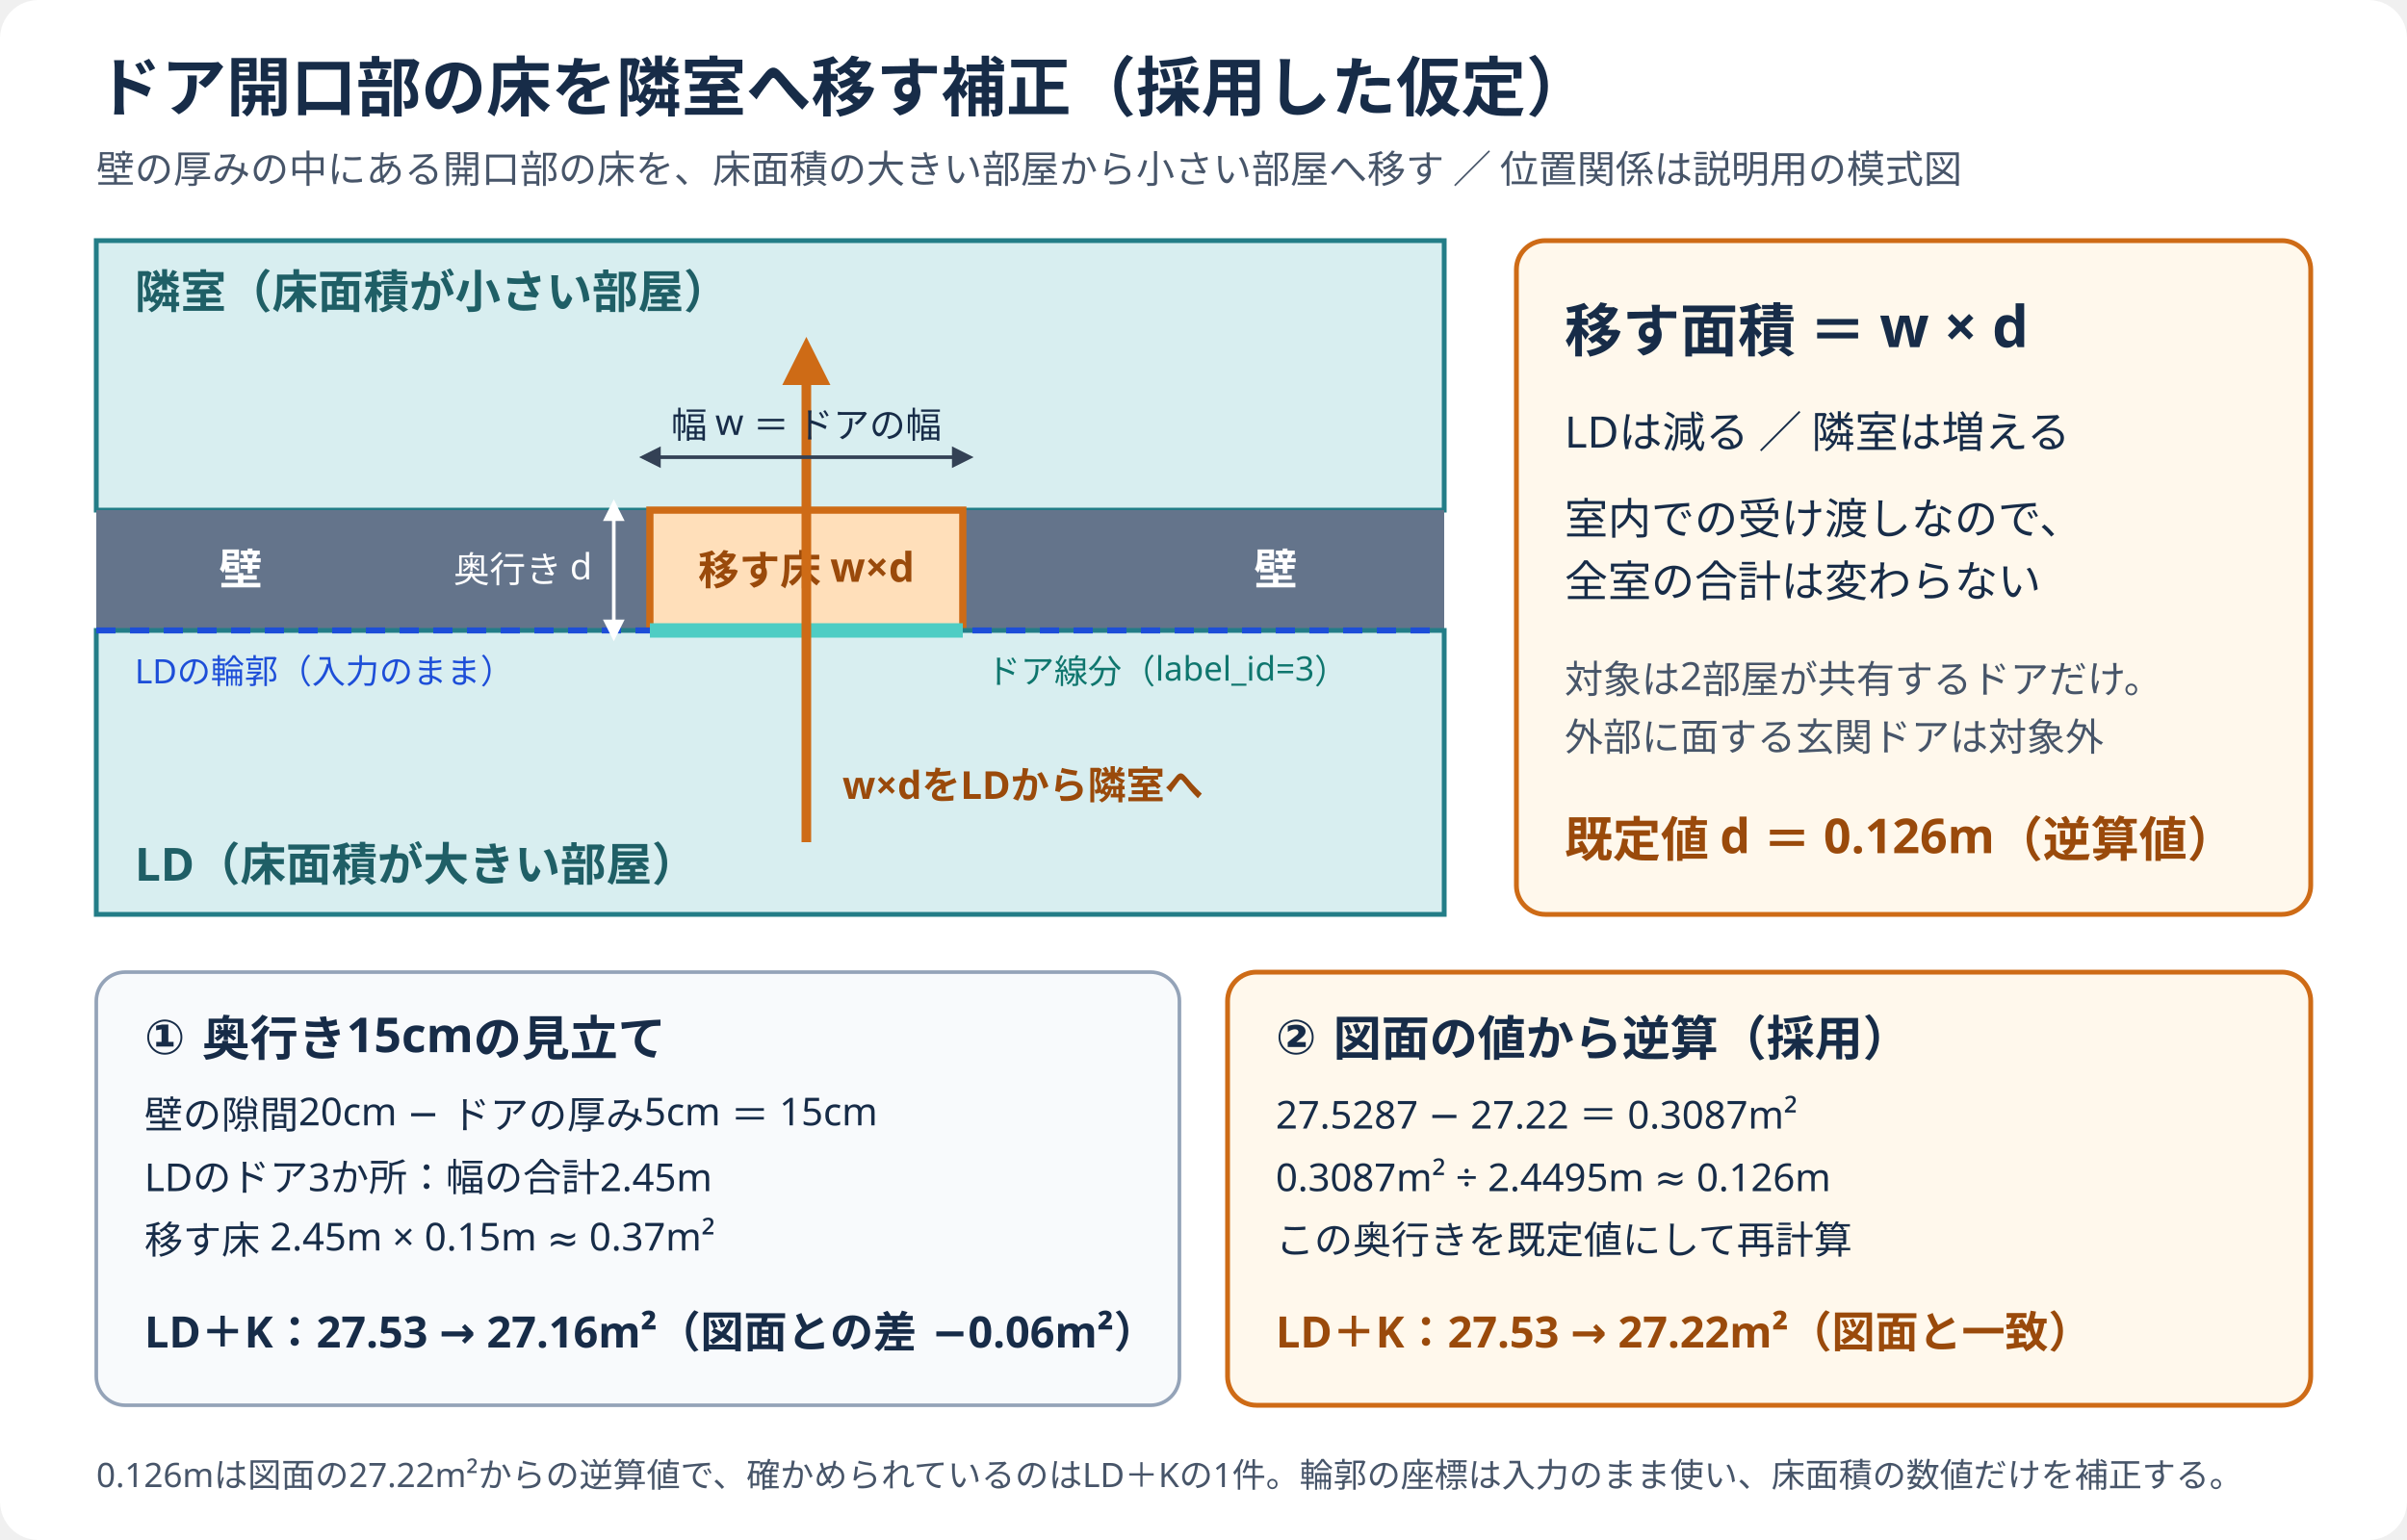
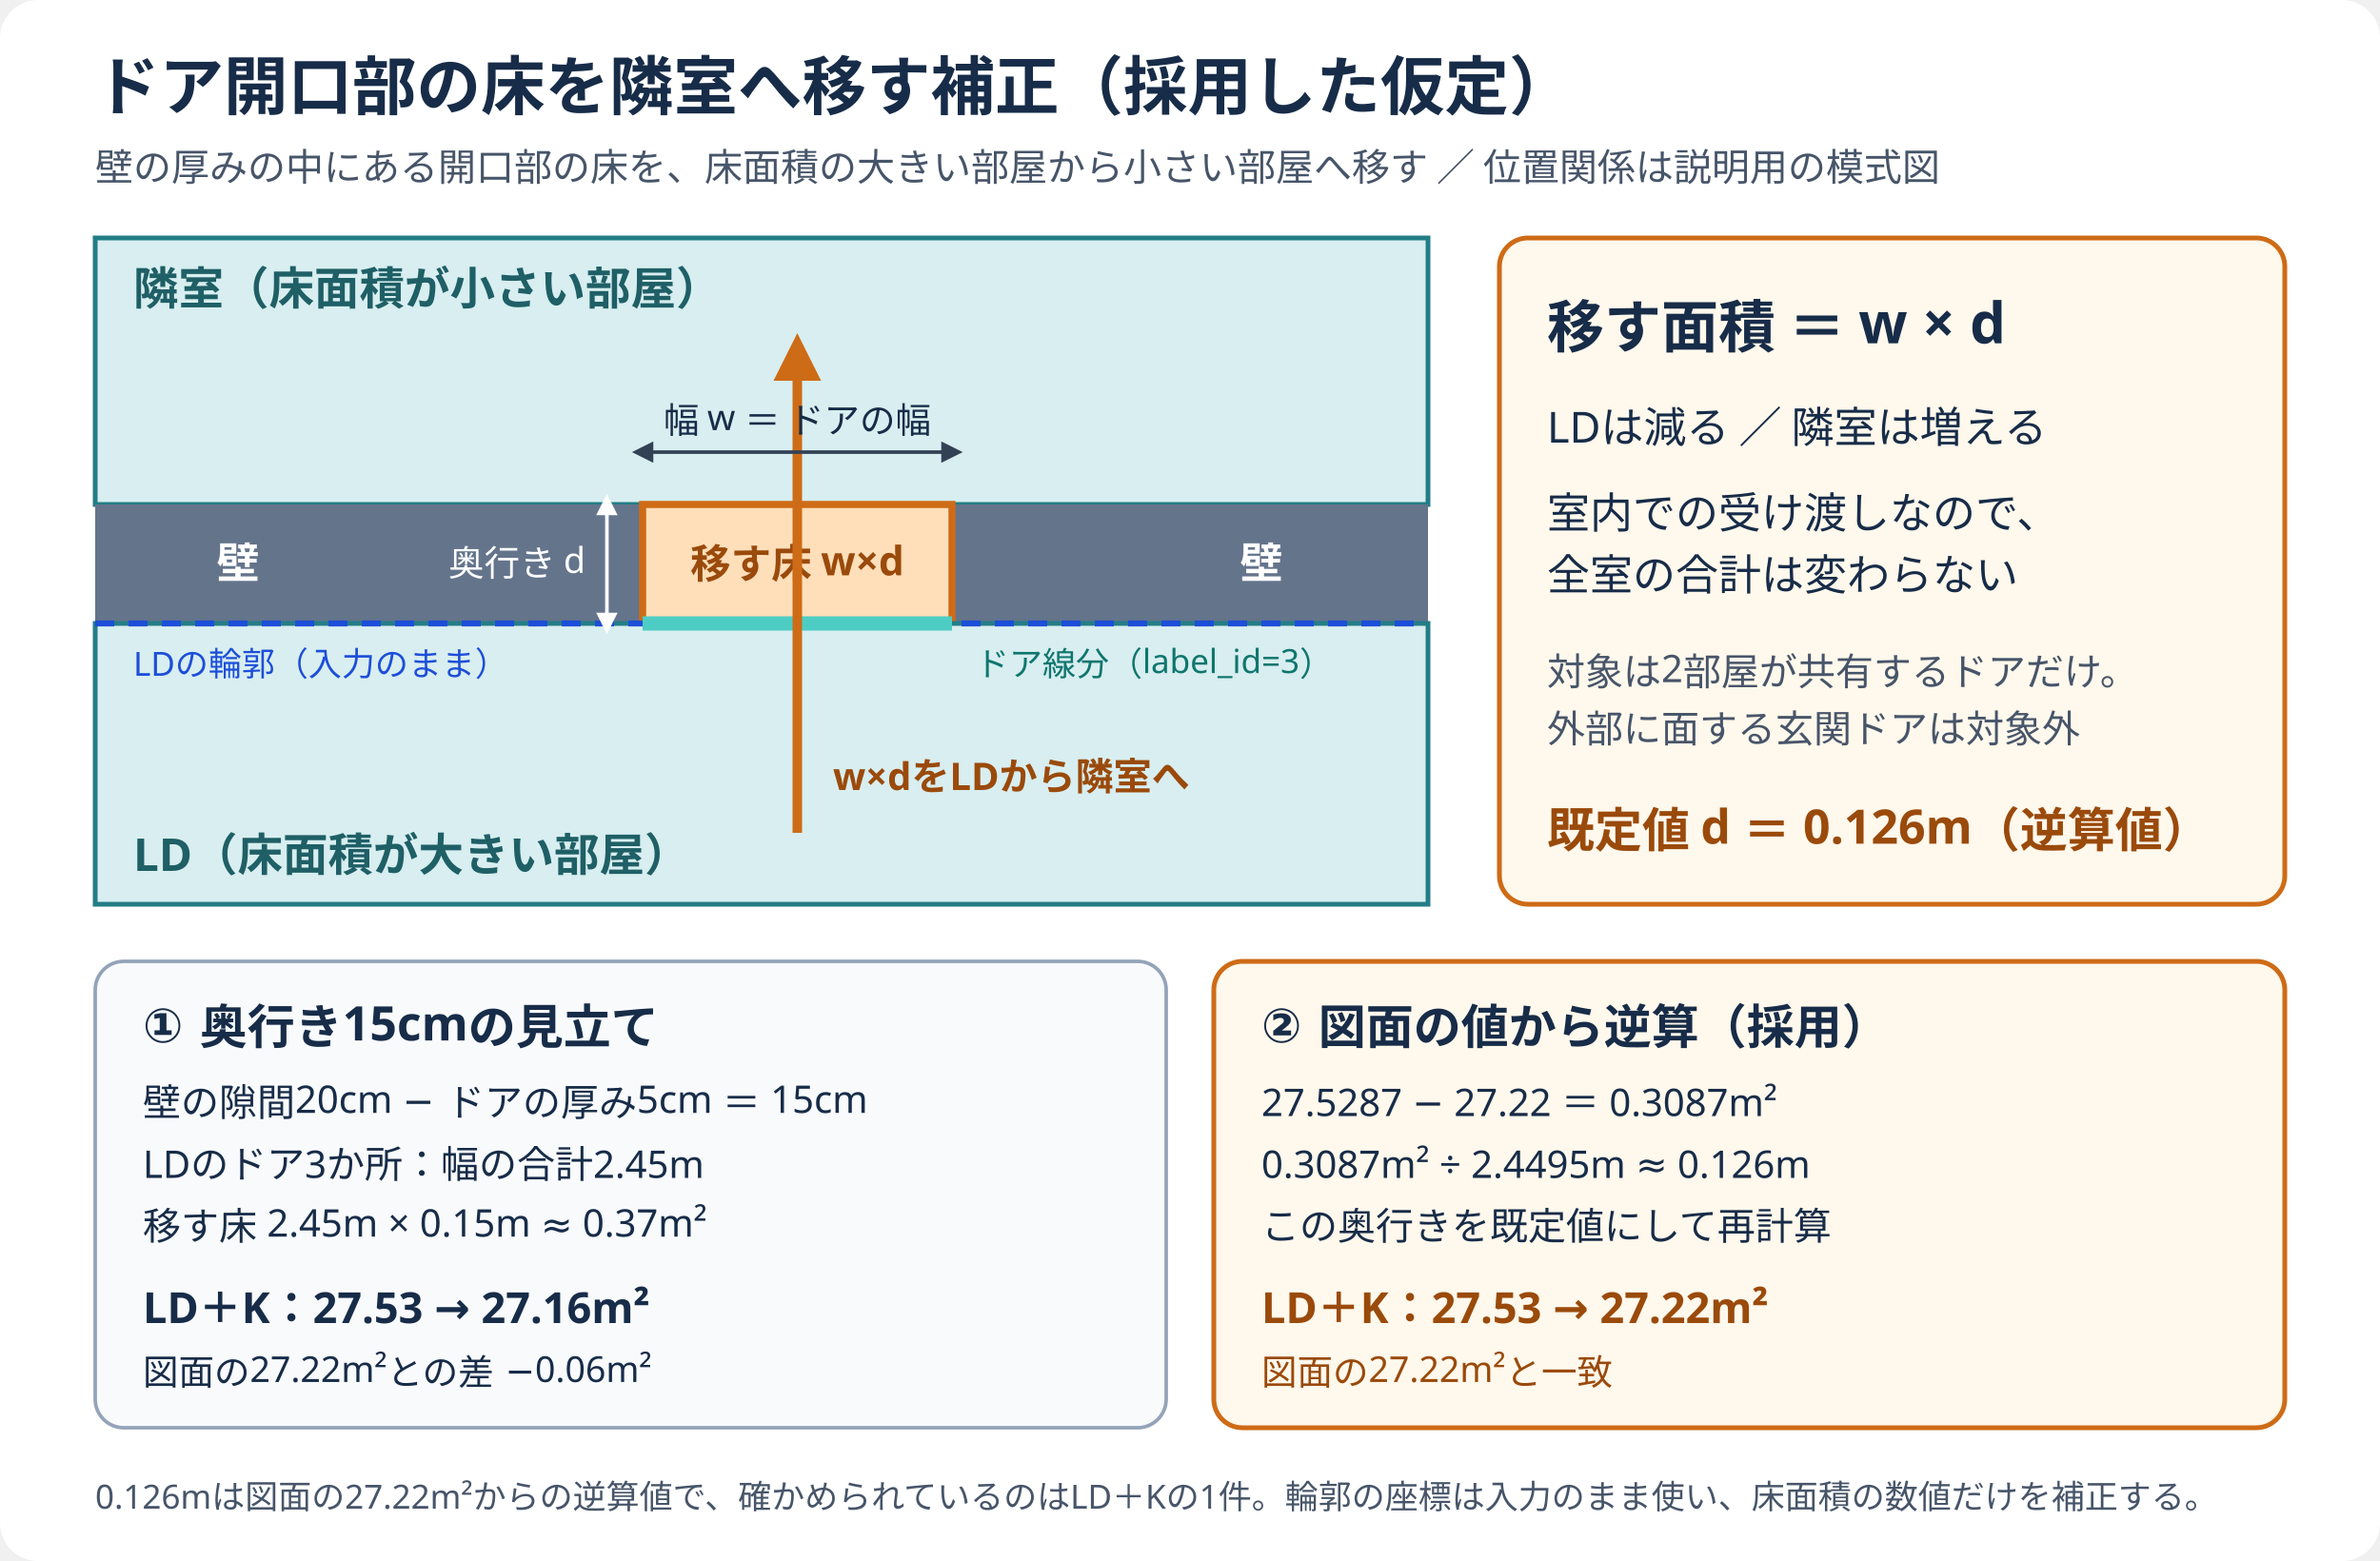
- <svg xmlns="http://www.w3.org/2000/svg" width="1000" height="640" viewBox="0 0 1000 640" role="img" aria-labelledby="title desc">
+ <svg xmlns="http://www.w3.org/2000/svg" width="1000" height="656" viewBox="0 0 1000 656" role="img" aria-labelledby="title desc">
  <defs>
    <marker id="arrow" viewBox="0 0 10 10" refX="5" refY="5" markerWidth="6" markerHeight="6" orient="auto-start-reverse">
      <path d="M0 0L10 5L0 10Z" fill="#334155" />
    </marker>
    <marker id="arrow-o" viewBox="0 0 10 10" refX="5" refY="5" markerWidth="5" markerHeight="5" orient="auto">
      <path d="M0 0L10 5L0 10Z" fill="#ce6b16" />
    </marker>
    <marker id="arrow-w" viewBox="0 0 10 10" refX="5" refY="5" markerWidth="6" markerHeight="6" orient="auto-start-reverse">
      <path d="M0 0L10 5L0 10Z" fill="#fff" />
    </marker>
  </defs>
-   <rect width="1000" height="640" rx="16" fill="#fff" />
+   <rect width="1000" height="656" rx="16" fill="#fff" />
  <g font-family="'Noto Sans JP','Hiragino Sans','Yu Gothic',sans-serif" fill="#172c48">
    <text x="40" y="46" font-size="27" font-weight="700">ドア開口部の床を隣室へ移す補正（採用した仮定）</text>
    <text x="40" y="76" font-size="16" fill="#475569">壁の厚みの中にある開口部の床を、床面積の大きい部屋から小さい部屋へ移す ／ 位置関係は説明用の模式図</text>
    <rect x="40" y="100" width="560" height="112" fill="#d8eef0" stroke="#237d87" stroke-width="2" />
    <text x="56" y="128" font-size="19" font-weight="700" fill="#1f5f66">隣室（床面積が小さい部屋）</text>
    <rect x="40" y="212" width="230" height="50" fill="#64748b" />
    <rect x="400" y="212" width="200" height="50" fill="#64748b" />
    <text x="100" y="243" font-size="18" font-weight="700" fill="#fff" text-anchor="middle">壁</text>
    <text x="530" y="243" font-size="18" font-weight="700" fill="#fff" text-anchor="middle">壁</text>
    <rect x="270" y="212" width="130" height="50" fill="#ffdfba" stroke="#ce6b16" stroke-width="3" />
    <text x="335" y="243" font-size="17" font-weight="700" fill="#9a4a0b" text-anchor="middle">移す床 w×d</text>
    <rect x="40" y="262" width="560" height="118" fill="#d8eef0" stroke="#237d87" stroke-width="2" />
    <text x="56" y="366" font-size="19" font-weight="700" fill="#1f5f66">LD（床面積が大きい部屋）</text>
    <path d="M40 262H600" stroke="#1d4ed8" stroke-width="2.5" stroke-dasharray="8 6" />
    <path d="M270 262H400" stroke="#4ECDC4" stroke-width="6" />
    <text x="56" y="284" font-size="14" fill="#1d4ed8">LDの輪郭（入力のまま）</text>
    <text x="410" y="284" font-size="14" fill="#0f766e">ドア線分（label_id=3）</text>
    <path d="M335 350V150" stroke="#ce6b16" stroke-width="4" marker-end="url(#arrow-o)" />
    <text x="350" y="332" font-size="16" font-weight="700" fill="#9a4a0b">w×dをLDから隣室へ</text>
    <path d="M270 190H400" stroke="#334155" stroke-width="1.5" marker-start="url(#arrow)" marker-end="url(#arrow)" />
    <text x="335" y="182" font-size="15" text-anchor="middle">幅 w ＝ ドアの幅</text>
    <path d="M255 212V262" stroke="#fff" stroke-width="1.5" marker-start="url(#arrow-w)" marker-end="url(#arrow-w)" />
    <text x="246" y="242" font-size="15" fill="#fff" text-anchor="end">奥行き d</text>
    <rect x="630" y="100" width="330" height="280" rx="12" fill="#fff8ec" stroke="#ce6b16" stroke-width="2" />
    <text x="650" y="146" font-size="24" font-weight="700">移す面積 ＝ w × d</text>
    <text x="650" y="186" font-size="18">LDは減る ／ 隣室は増える</text>
    <text x="650" y="222" font-size="18">室内での受け渡しなので、</text>
    <text x="650" y="248" font-size="18">全室の合計は変わらない</text>
    <text x="650" y="288" font-size="16" fill="#475569">対象は2部屋が共有するドアだけ。</text>
    <text x="650" y="312" font-size="16" fill="#475569">外部に面する玄関ドアは対象外</text>
    <text x="650" y="356" font-size="20" font-weight="700" fill="#9a4a0b">既定値 d ＝ 0.126m（逆算値）</text>
-     <rect x="40" y="404" width="450" height="180" rx="12" fill="#f8fafc" stroke="#94a3b8" stroke-width="1.5" />
+     <rect x="40" y="404" width="450" height="196" rx="12" fill="#f8fafc" stroke="#94a3b8" stroke-width="1.5" />
    <text x="60" y="438" font-size="20" font-weight="700">① 奥行き15cmの見立て</text>
    <text x="60" y="469" font-size="16">壁の隙間20cm − ドアの厚み5cm ＝ 15cm</text>
    <text x="60" y="495" font-size="16">LDのドア3か所：幅の合計2.45m</text>
    <text x="60" y="521" font-size="16">移す床 2.45m × 0.15m ≈ 0.37m²</text>
-     <text x="60" y="560" font-size="18" font-weight="700">LD＋K：27.53 → 27.16m²（図面との差 −0.06m²）</text>
-     <rect x="510" y="404" width="450" height="180" rx="12" fill="#fff8ec" stroke="#ce6b16" stroke-width="2" />
+     <text x="60" y="556" font-size="18" font-weight="700">LD＋K：27.53 → 27.16m²</text>
+     <text x="60" y="582" font-size="15">図面の27.22m²との差 −0.06m²</text>
+     <rect x="510" y="404" width="450" height="196" rx="12" fill="#fff8ec" stroke="#ce6b16" stroke-width="2" />
    <text x="530" y="438" font-size="20" font-weight="700">② 図面の値から逆算（採用）</text>
    <text x="530" y="469" font-size="16">27.5287 − 27.22 ＝ 0.3087m²</text>
    <text x="530" y="495" font-size="16">0.3087m² ÷ 2.4495m ≈ 0.126m</text>
    <text x="530" y="521" font-size="16">この奥行きを既定値にして再計算</text>
-     <text x="530" y="560" font-size="18" font-weight="700" fill="#9a4a0b">LD＋K：27.53 → 27.22m²（図面と一致）</text>
-     <text x="40" y="618" font-size="14" fill="#475569">0.126mは図面の27.22m²からの逆算値で、確かめられているのはLD＋Kの1件。輪郭の座標は入力のまま使い、床面積の数値だけを補正する。</text>
+     <text x="530" y="556" font-size="18" font-weight="700" fill="#9a4a0b">LD＋K：27.53 → 27.22m²</text>
+     <text x="530" y="582" font-size="15" fill="#9a4a0b">図面の27.22m²と一致</text>
+     <text x="40" y="634" font-size="14" fill="#475569">0.126mは図面の27.22m²からの逆算値で、確かめられているのはLD＋Kの1件。輪郭の座標は入力のまま使い、床面積の数値だけを補正する。</text>
  </g>
</svg>
